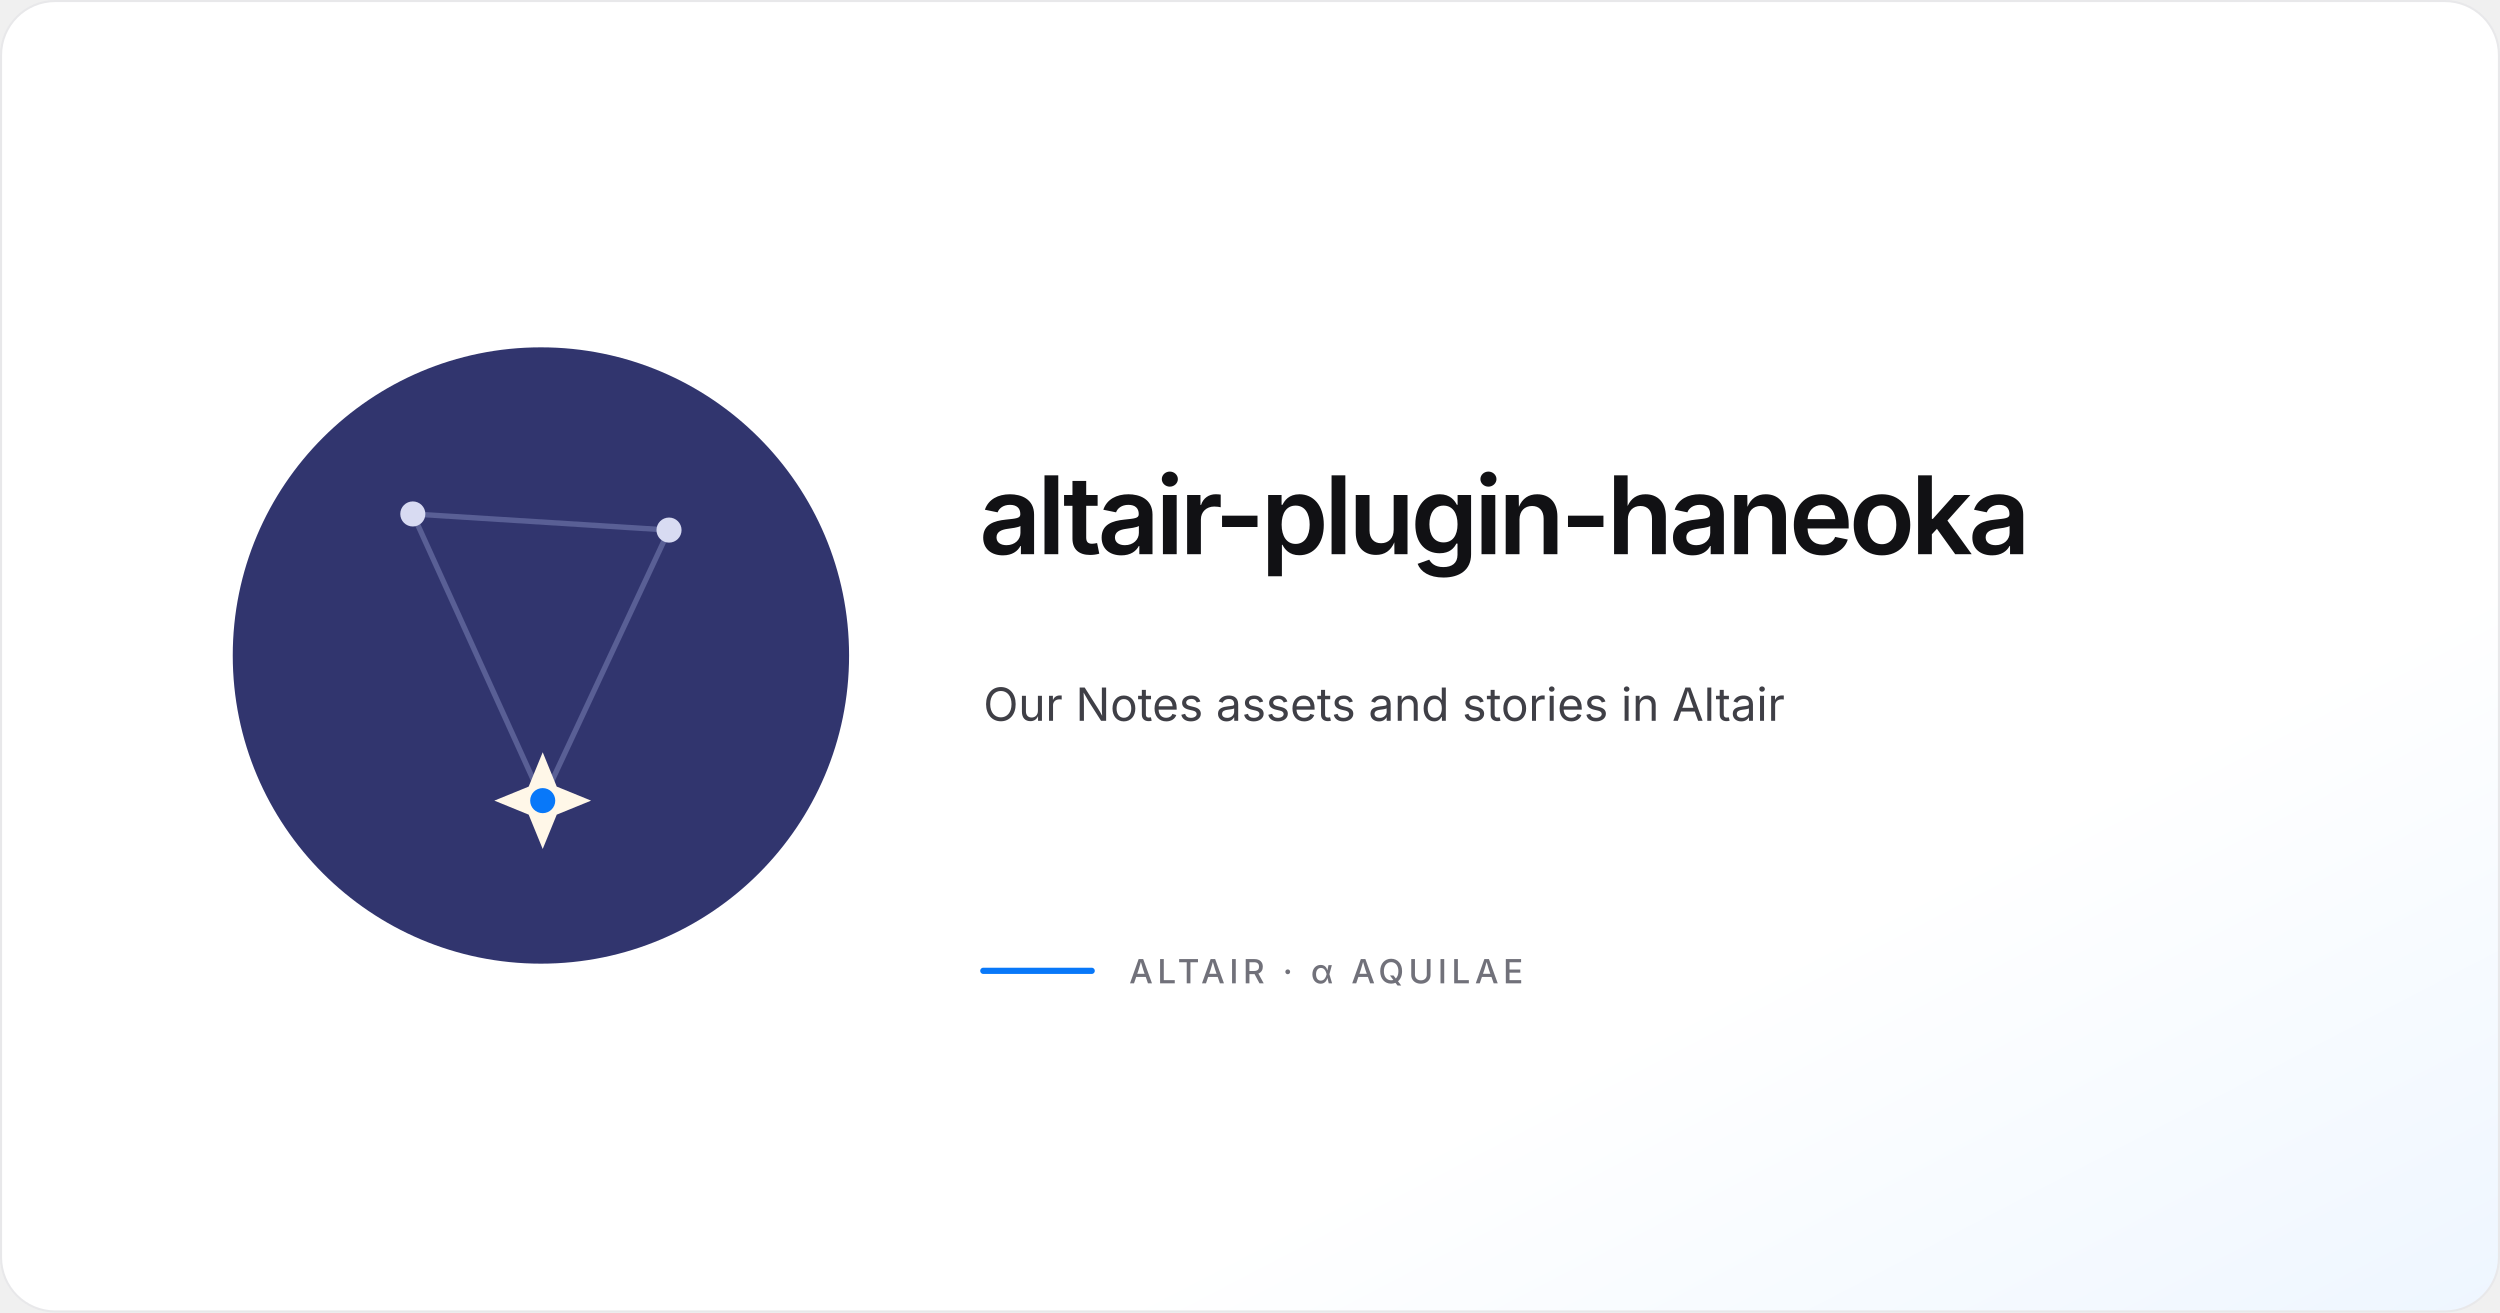
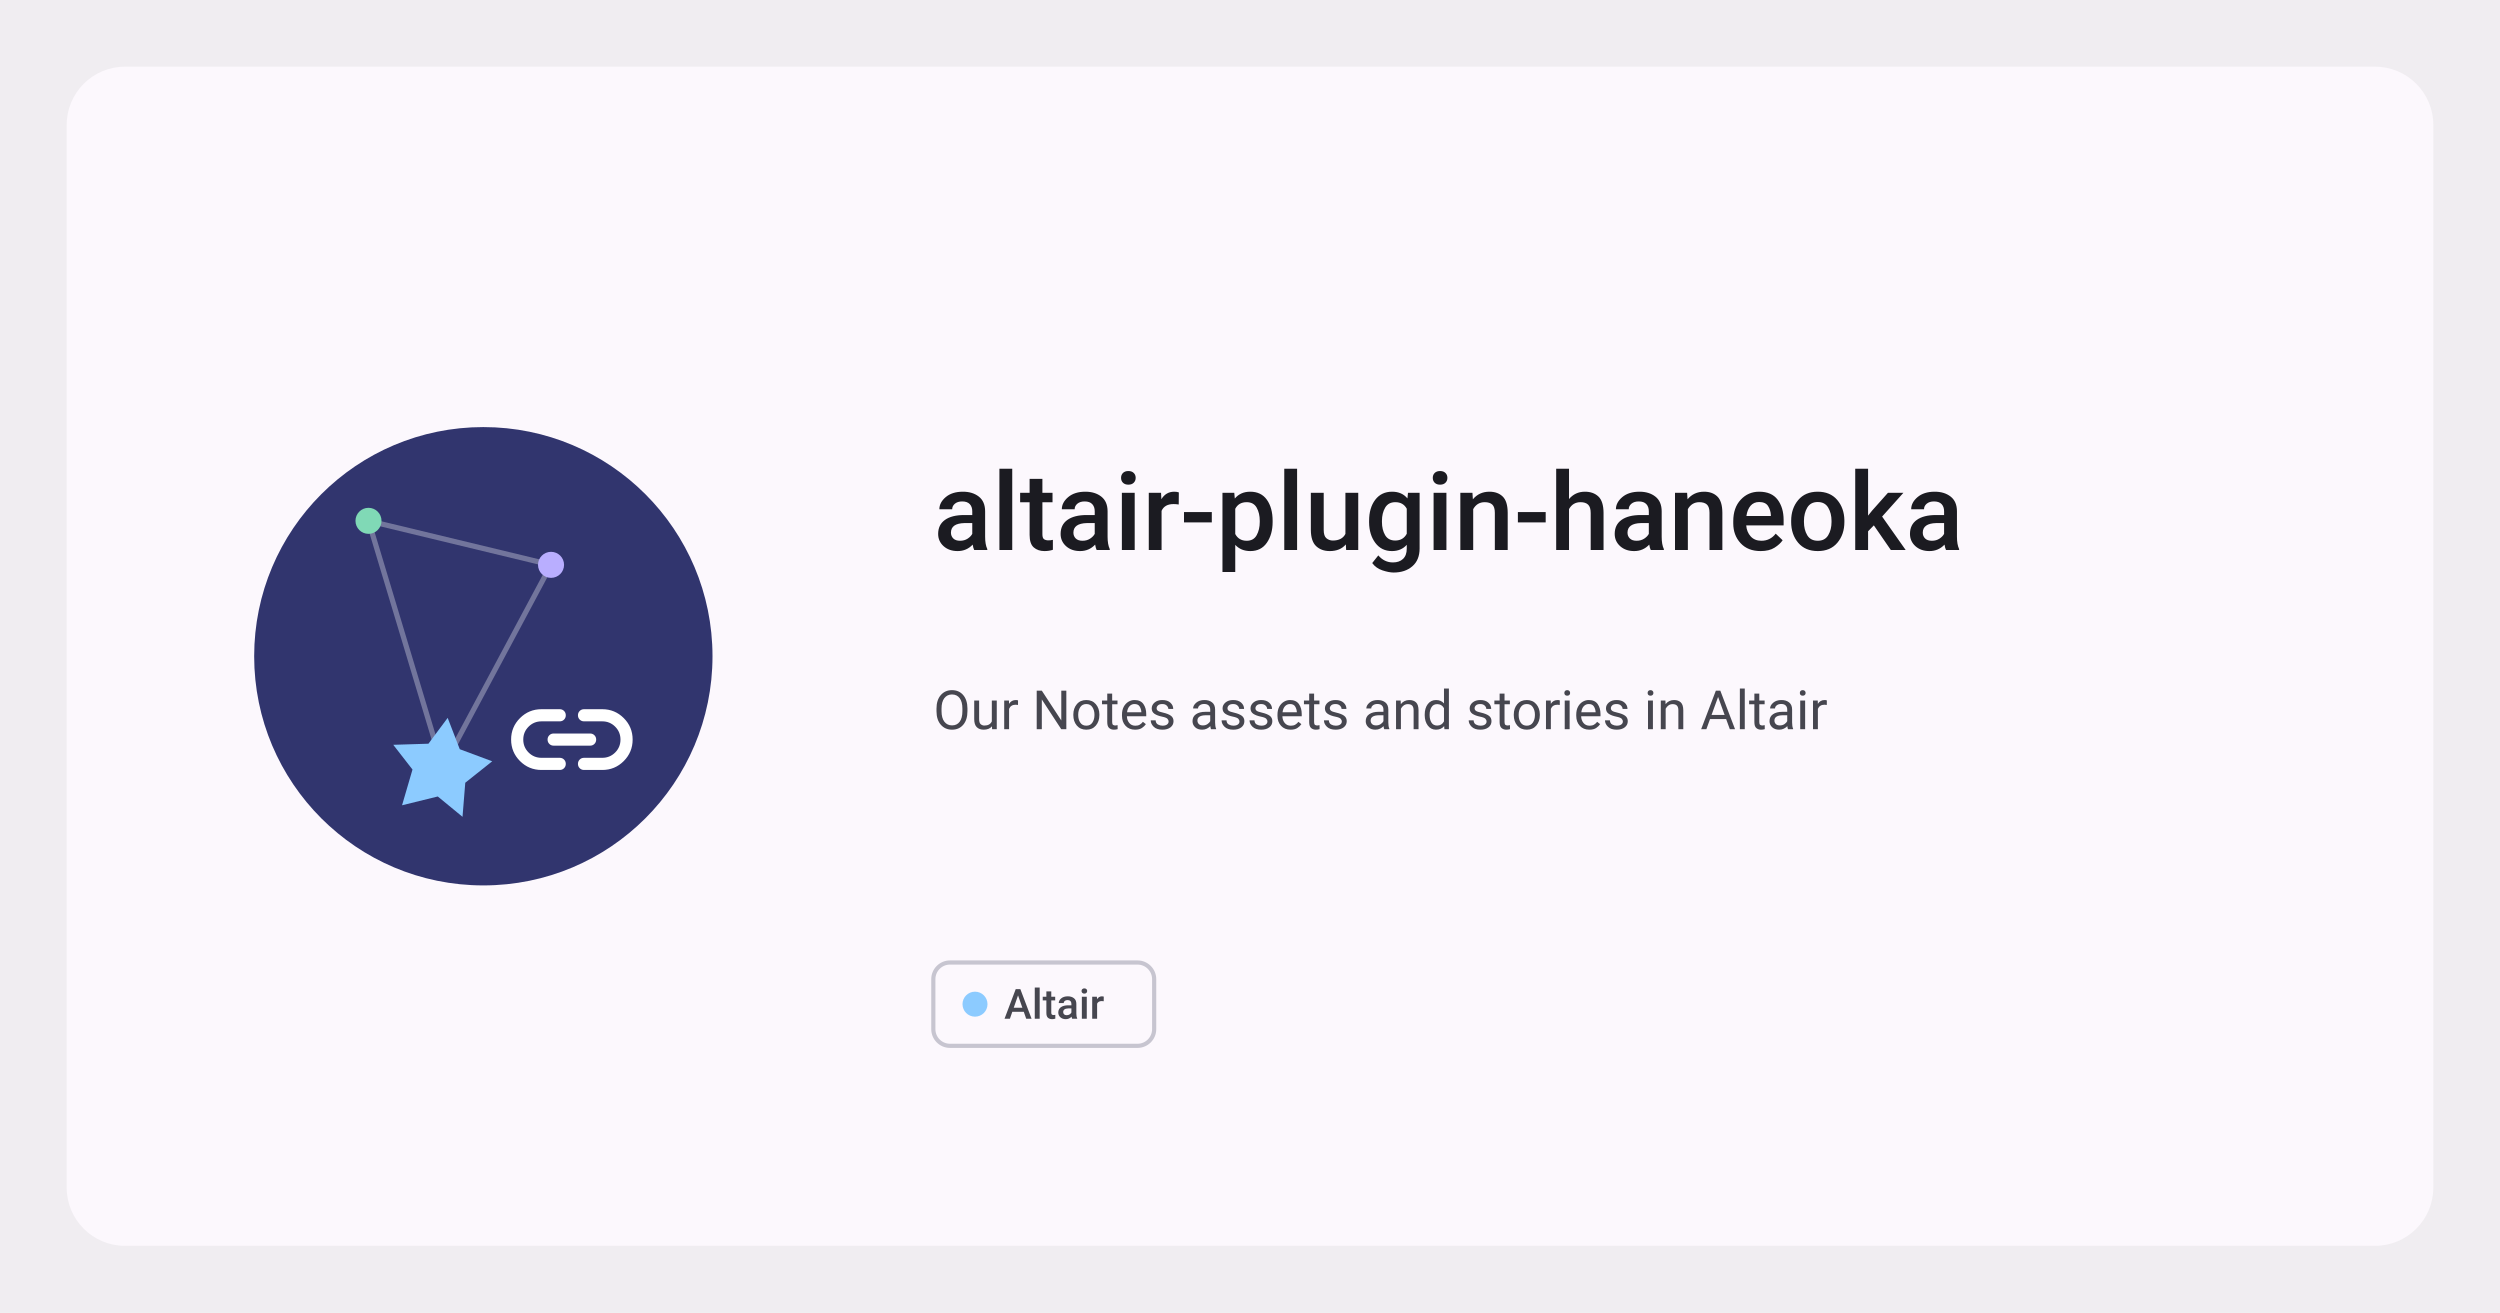
- <svg xmlns="http://www.w3.org/2000/svg" viewBox="0 0 1200 630" role="img" aria-label="altair-plugin-haneoka">
-   <defs>
-     <linearGradient id="background" x1="0" y1="0" x2="1" y2="1">
-       <stop offset="0" stop-color="#FFFFFF" />
-       <stop offset=".72" stop-color="#FFFFFF" />
-       <stop offset="1" stop-color="#EEF6FF" />
-     </linearGradient>
-   </defs>
-   <rect x=".5" y=".5" width="1199" height="629" rx="26" fill="url(#background)" stroke="#E8E8EA" />
-   <g transform="translate(110 165) scale(.43)">
-     <circle cx="348" cy="348" r="344" fill="#31356E" />
-     <path d="M350 510L205 190L491 208Z" fill="none" stroke="#9AA2D4" stroke-width="6" opacity=".38" />
-     <circle cx="205" cy="190" r="14" fill="#D8DBF2" />
-     <circle cx="491" cy="208" r="14" fill="#D8DBF2" />
-     <path d="M350 456L365.66 494.34L404 510L365.66 525.66L350 564L334.34 525.66L296 510L334.34 494.34Z" fill="#FFF7E8" />
-     <circle cx="350" cy="510" r="14" fill="#0878F9" />
+ <svg xmlns="http://www.w3.org/2000/svg" viewBox="0 0 1200 630" role="img" aria-label="altair-plugin-haneoka" font-family="Roboto, 'Noto Sans', sans-serif">
+   <rect width="1200" height="630" fill="#F0EDF1" />
+   <rect x="32" y="32" width="1136" height="566" rx="28" fill="#FCF8FD" />
+   <g transform="translate(112 195)">
+     <svg width="240" height="240" viewBox="0 0 192 192">
+       <circle cx="96" cy="96" r="88" fill="#31356E" />
+       <g stroke="#FFFFFF" stroke-opacity=".32" stroke-width="2" stroke-linecap="round">
+         <line x1="122.0" y1="60.9" x2="80.4" y2="138.7" />
+         <line x1="80.4" y1="138.7" x2="51.9" y2="44.0" />
+         <line x1="51.9" y1="44.0" x2="122.0" y2="60.9" />
+       </g>
+       <circle cx="122.0" cy="60.9" r="5" fill="#B9AEFF" />
+       <path transform="translate(46.63 41.55) scale(0.21111)" d="M169 370L134 417L70 419L105 464L86 529L151 513L196 550L201 488L250 449L191 427Z" fill="#8CCBFF" />
+       <circle cx="51.9" cy="44.0" r="5" fill="#80D9B6" />
+       <g transform="translate(102.0 100.0) scale(2.3333)">
+         <path fill="#FFFFFF" d="M7 17q-2.075 0-3.537-1.463T2 12t1.463-3.537T7 7h3q.425 0 .713.288T11 8t-.288.713T10 9H7q-1.25 0-2.125.875T4 12t.875 2.125T7 15h3q.425 0 .713.288T11 16t-.288.713T10 17zm2-4q-.425 0-.712-.288T8 12t.288-.712T9 11h6q.425 0 .713.288T16 12t-.288.713T15 13zm5 4q-.425 0-.712-.288T13 16t.288-.712T14 15h3q1.25 0 2.125-.875T20 12t-.875-2.125T17 9h-3q-.425 0-.712-.288T13 8t.288-.712T14 7h3q2.075 0 3.538 1.463T22 12t-1.463 3.538T17 17z" />
+       </g>
+     </svg>
  </g>
-   <g transform="translate(470 196)">
-     <text x="0" y="70" fill="#111114" font-family="Inter, Helvetica Neue, Arial, sans-serif" font-size="52" font-weight="600" letter-spacing="-2">altair-plugin-haneoka</text>
-     <text x="2" y="150" fill="#3F3F46" font-family="Inter, Helvetica Neue, Arial, sans-serif" font-size="22">Our Notes assets and stories in Altair</text>
-     <line x1="2" y1="270" x2="54" y2="270" stroke="#0878F9" stroke-width="3" stroke-linecap="round" />
-     <text x="72" y="276" fill="#71717A" font-family="Inter, Helvetica Neue, Arial, sans-serif" font-size="16" font-weight="500" letter-spacing="2.2">ALTAIR · α AQUILAE</text>
+   <g transform="translate(448 200)">
+     <text x="0" y="64" fill="#1B1B21" font-size="52" font-weight="500">altair-plugin-haneoka</text>
+     <text x="0" y="150" fill="#46464F" font-size="26">Our Notes assets and stories in Altair</text>
+     <g transform="translate(0 262)">
+       <rect width="106" height="40" rx="8" fill="none" stroke="#C7C5D0" stroke-width="2" />
+       <circle cx="20" cy="20" r="6" fill="#8CCBFF" />
+       <text x="34" y="27" fill="#46464F" font-size="20" font-weight="500">Altair</text>
+     </g>
  </g>
</svg>
